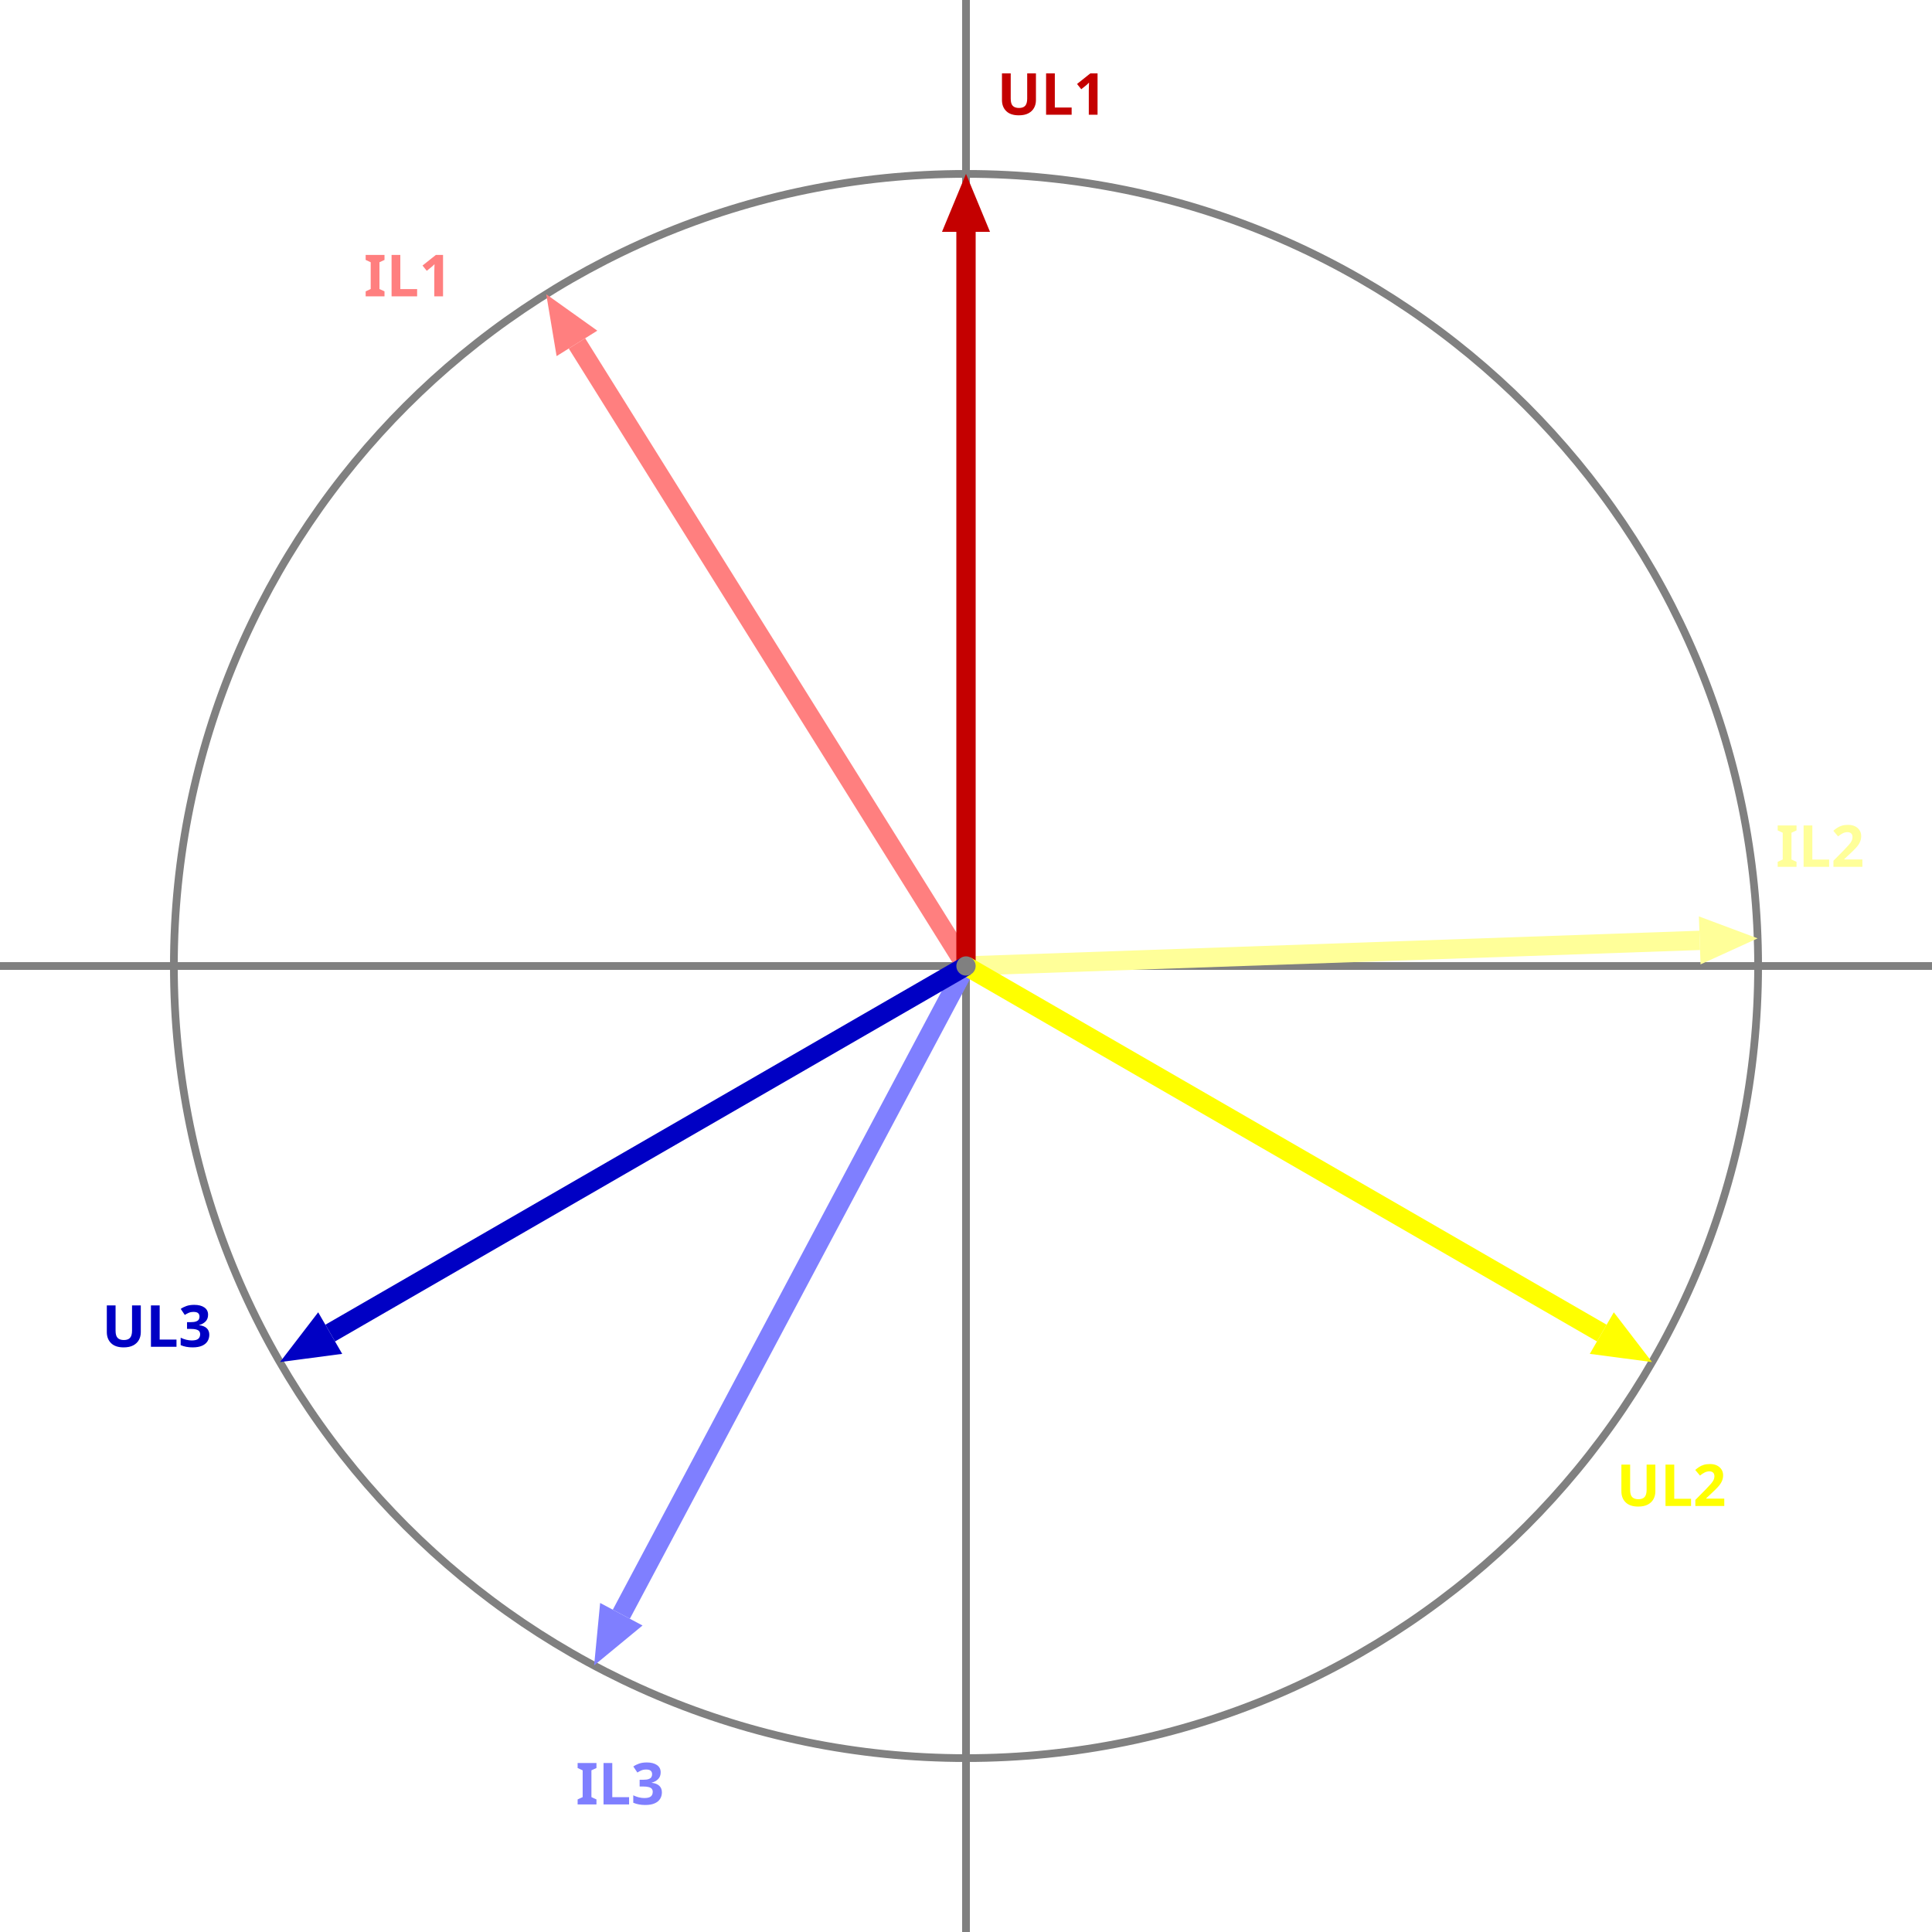
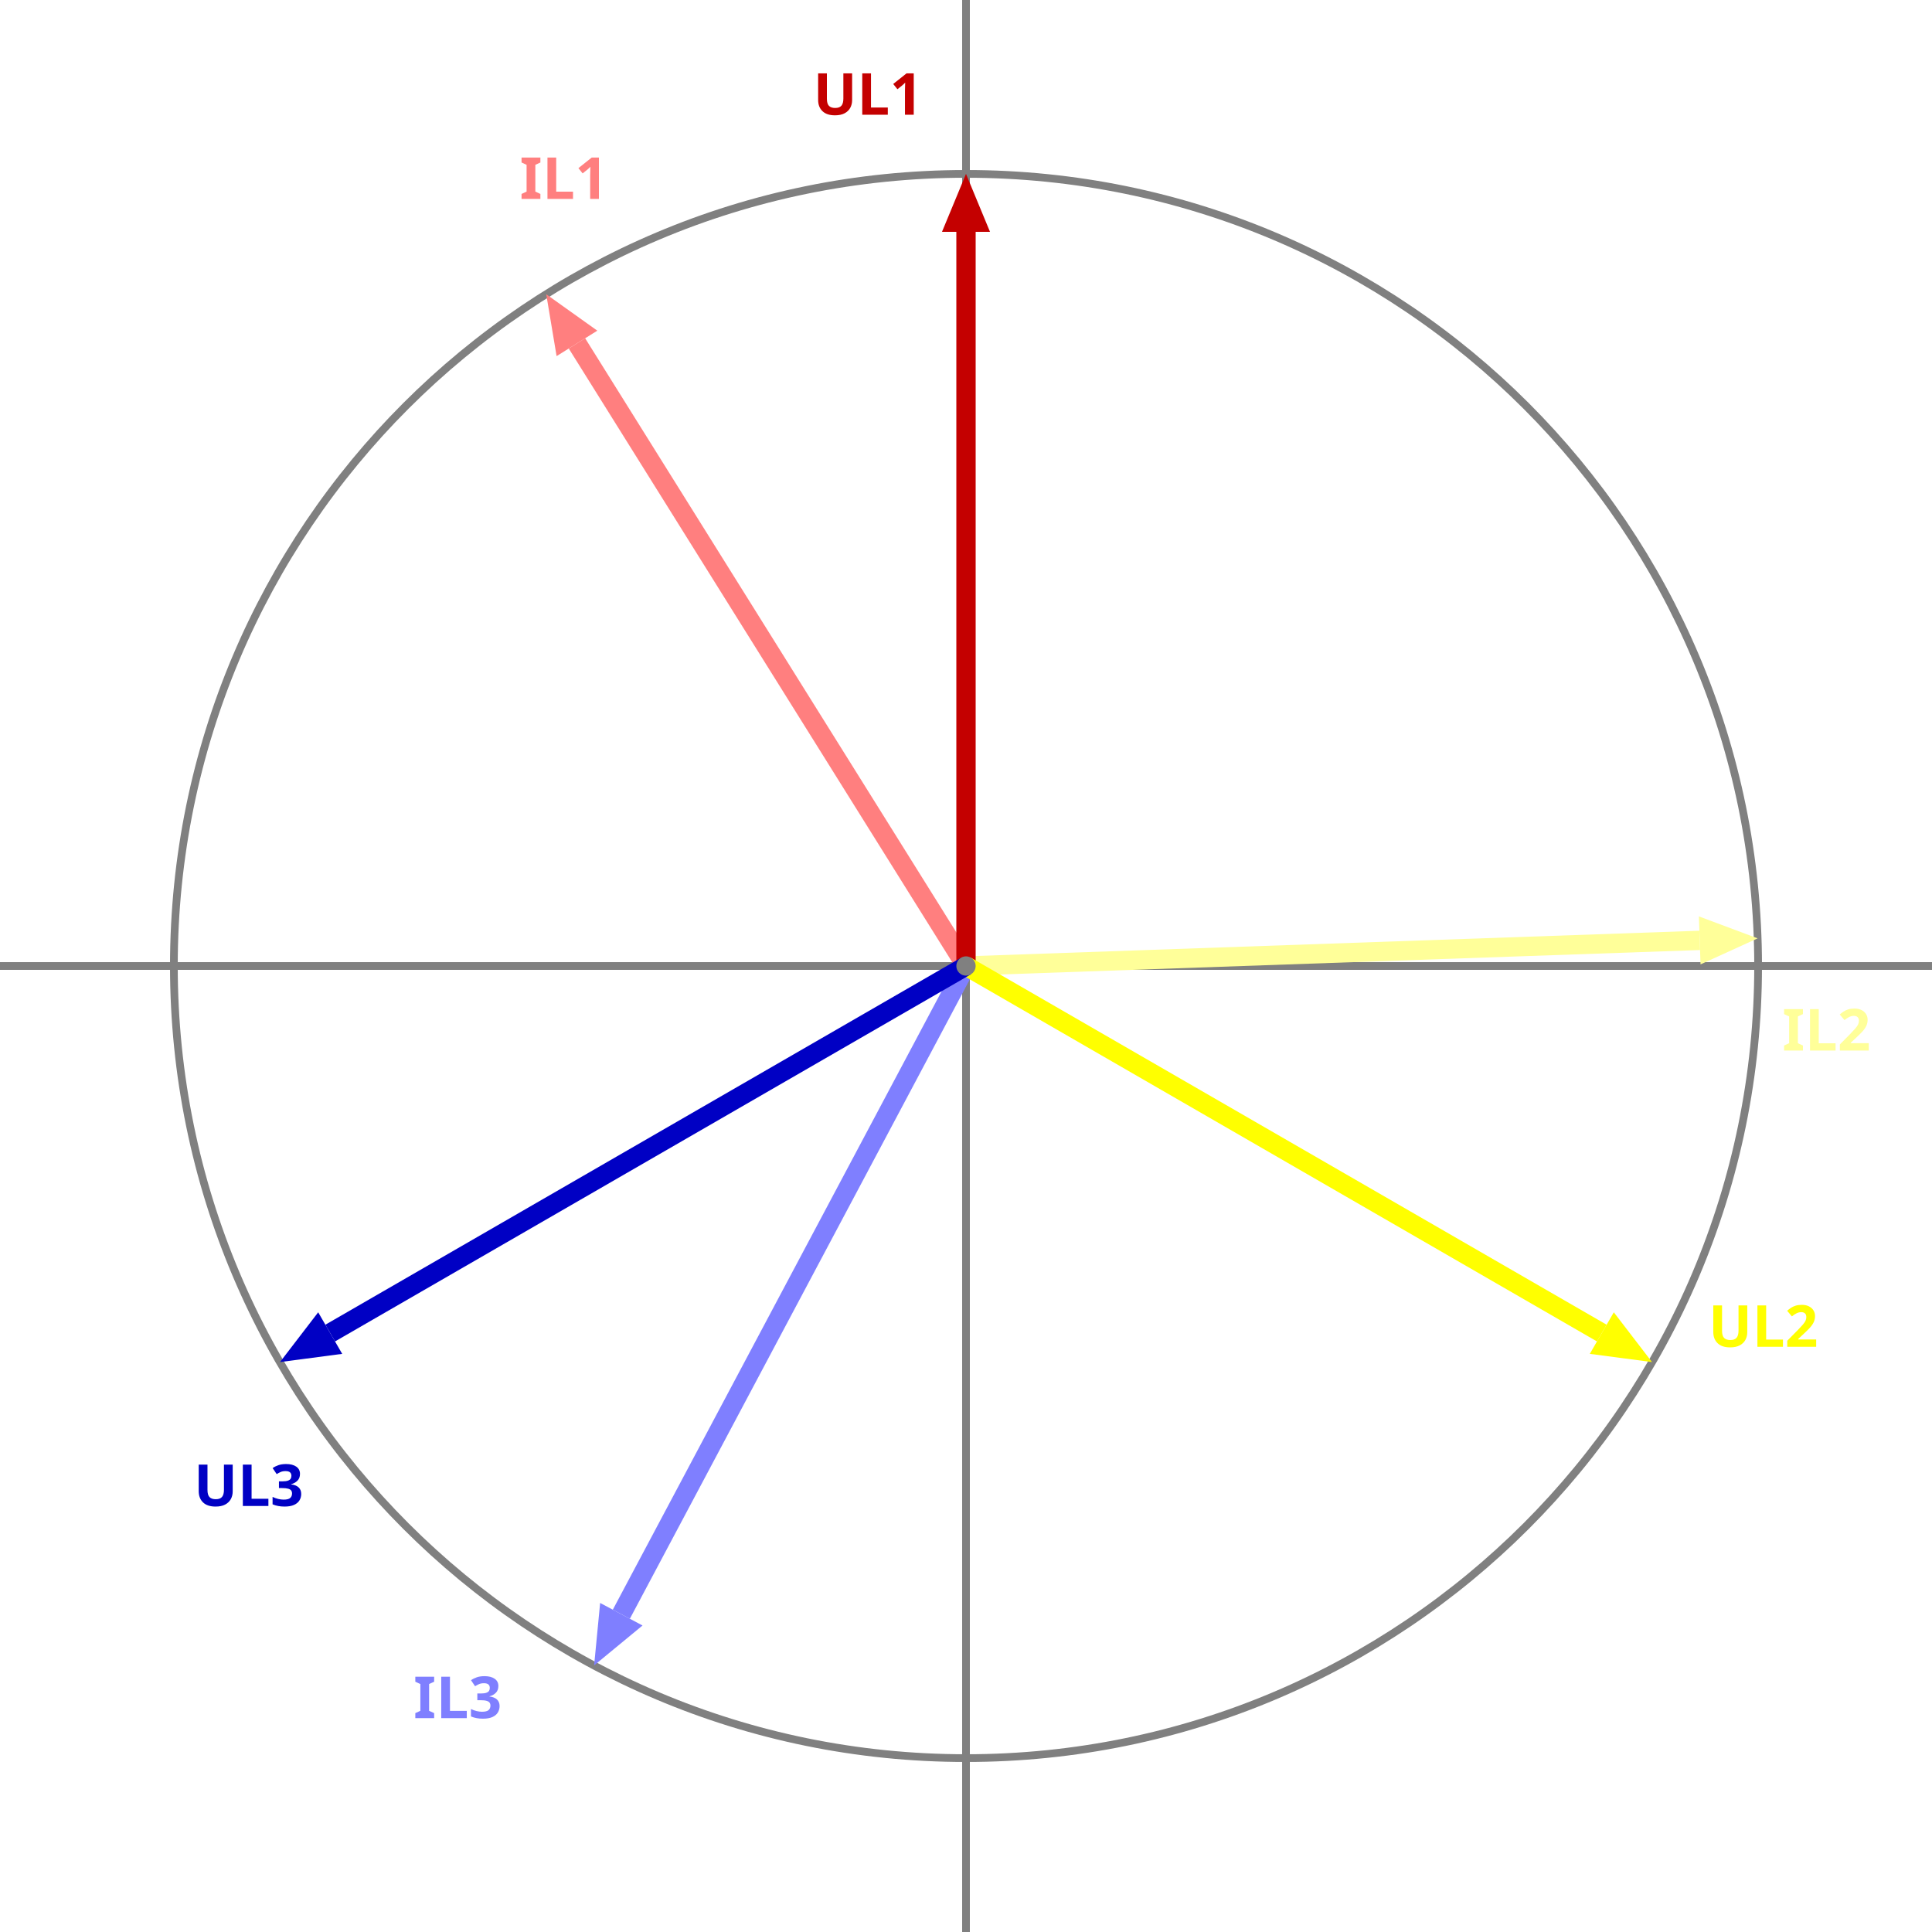
<svg xmlns="http://www.w3.org/2000/svg" width="705.556mm" height="705.556mm" viewBox="0 0 2000 2000" version="1.2" baseProfile="tiny">
  <defs>
</defs>
  <g fill="none" stroke="black" stroke-width="1" fill-rule="evenodd" stroke-linecap="square" stroke-linejoin="bevel">
    <g fill="none" stroke="#808080" stroke-opacity="1" stroke-width="8" stroke-linecap="square" stroke-linejoin="bevel" transform="matrix(1,0,0,1,0,0)" font-family="Sans" font-size="60" font-weight="570" font-style="normal">
      <polyline fill="none" vector-effect="none" points="0,1000 2000,1000 " />
      <polyline fill="none" vector-effect="none" points="1000,0 1000,2000 " />
      <path vector-effect="none" fill-rule="evenodd" d="M1820,1000 C1820,547.127 1452.87,180 1000,180 C547.127,180 180,547.127 180,1000 C180,1452.87 547.127,1820 1000,1820 C1452.87,1820 1820,1452.87 1820,1000 " />
    </g>
    <g fill="none" stroke="#ff7f7f" stroke-opacity="1" stroke-width="20" stroke-linecap="square" stroke-linejoin="bevel" transform="matrix(1,0,0,1,0,0)" font-family="Sans" font-size="60" font-weight="570" font-style="normal">
      <polyline fill="none" vector-effect="none" points="994.701,991.52 602.56,363.964 " />
    </g>
    <g fill="none" stroke="none" transform="matrix(1,0,0,1,0,0)" font-family="Sans" font-size="60" font-weight="570" font-style="normal">
      <path vector-effect="none" fill-rule="evenodd" d="M565.466,304.601 L618.338,342.313 L576.185,368.653 L565.466,304.601" />
    </g>
    <g fill="#ff7f7f" fill-opacity="1" stroke="none" transform="matrix(1,0,0,1,0,0)" font-family="Sans" font-size="60" font-weight="570" font-style="normal">
      <path vector-effect="none" fill-rule="evenodd" d="M565.466,304.601 L618.338,342.313 L576.185,368.653" />
    </g>
    <g fill="none" stroke="#ffff99" stroke-opacity="1" stroke-width="20" stroke-linecap="square" stroke-linejoin="bevel" transform="matrix(1,0,0,1,0,0)" font-family="Sans" font-size="60" font-weight="570" font-style="normal">
      <polyline fill="none" vector-effect="none" points="1009.99,999.651 1749.54,973.825 " />
    </g>
    <g fill="none" stroke="none" transform="matrix(1,0,0,1,0,0)" font-family="Sans" font-size="60" font-weight="570" font-style="normal">
      <path vector-effect="none" fill-rule="evenodd" d="M1819.5,971.382 L1760.4,998.314 L1758.67,948.639 L1819.5,971.382" />
    </g>
    <g fill="#ffff99" fill-opacity="1" stroke="none" transform="matrix(1,0,0,1,0,0)" font-family="Sans" font-size="60" font-weight="570" font-style="normal">
      <path vector-effect="none" fill-rule="evenodd" d="M1819.5,971.382 L1760.4,998.314 L1758.67,948.639" />
    </g>
    <g fill="none" stroke="#7f7fff" stroke-opacity="1" stroke-width="20" stroke-linecap="square" stroke-linejoin="bevel" transform="matrix(1,0,0,1,0,0)" font-family="Sans" font-size="60" font-weight="570" font-style="normal">
      <polyline fill="none" vector-effect="none" points="995.305,1008.83 647.896,1662.21 " />
    </g>
    <g fill="none" stroke="none" transform="matrix(1,0,0,1,0,0)" font-family="Sans" font-size="60" font-weight="570" font-style="normal">
      <path vector-effect="none" fill-rule="evenodd" d="M615.033,1724.02 L621.258,1659.37 L665.145,1682.71 L615.033,1724.02" />
    </g>
    <g fill="#7f7fff" fill-opacity="1" stroke="none" transform="matrix(1,0,0,1,0,0)" font-family="Sans" font-size="60" font-weight="570" font-style="normal">
      <path vector-effect="none" fill-rule="evenodd" d="M615.033,1724.02 L621.258,1659.37 L665.145,1682.71" />
    </g>
    <g fill="none" stroke="#c40000" stroke-opacity="1" stroke-width="20" stroke-linecap="square" stroke-linejoin="bevel" transform="matrix(1,0,0,1,0,0)" font-family="Sans" font-size="60" font-weight="570" font-style="normal">
      <polyline fill="none" vector-effect="none" points="1000,990 1000,250 " />
    </g>
    <g fill="none" stroke="none" transform="matrix(1,0,0,1,0,0)" font-family="Sans" font-size="60" font-weight="570" font-style="normal">
      <path vector-effect="none" fill-rule="evenodd" d="M1000,180 L1024.85,240 L975.147,240 L1000,180" />
    </g>
    <g fill="#c40000" fill-opacity="1" stroke="none" transform="matrix(1,0,0,1,0,0)" font-family="Sans" font-size="60" font-weight="570" font-style="normal">
      <path vector-effect="none" fill-rule="evenodd" d="M1000,180 L1024.85,240 L975.147,240" />
    </g>
    <g fill="none" stroke="#ffff00" stroke-opacity="1" stroke-width="20" stroke-linecap="square" stroke-linejoin="bevel" transform="matrix(1,0,0,1,0,0)" font-family="Sans" font-size="60" font-weight="570" font-style="normal">
      <polyline fill="none" vector-effect="none" points="1008.66,1005 1649.52,1375 " />
    </g>
    <g fill="none" stroke="none" transform="matrix(1,0,0,1,0,0)" font-family="Sans" font-size="60" font-weight="570" font-style="normal">
      <path vector-effect="none" fill-rule="evenodd" d="M1710.14,1410 L1645.75,1401.52 L1670.61,1358.48 L1710.14,1410" />
    </g>
    <g fill="#ffff00" fill-opacity="1" stroke="none" transform="matrix(1,0,0,1,0,0)" font-family="Sans" font-size="60" font-weight="570" font-style="normal">
      <path vector-effect="none" fill-rule="evenodd" d="M1710.14,1410 L1645.75,1401.52 L1670.61,1358.48" />
    </g>
    <g fill="none" stroke="#0000c4" stroke-opacity="1" stroke-width="20" stroke-linecap="square" stroke-linejoin="bevel" transform="matrix(1,0,0,1,0,0)" font-family="Sans" font-size="60" font-weight="570" font-style="normal">
      <polyline fill="none" vector-effect="none" points="991.34,1005 350.481,1375 " />
    </g>
    <g fill="none" stroke="none" transform="matrix(1,0,0,1,0,0)" font-family="Sans" font-size="60" font-weight="570" font-style="normal">
      <path vector-effect="none" fill-rule="evenodd" d="M289.859,1410 L329.394,1358.48 L354.247,1401.52 L289.859,1410" />
    </g>
    <g fill="#0000c4" fill-opacity="1" stroke="none" transform="matrix(1,0,0,1,0,0)" font-family="Sans" font-size="60" font-weight="570" font-style="normal">
      <path vector-effect="none" fill-rule="evenodd" d="M289.859,1410 L329.394,1358.48 L354.247,1401.52" />
    </g>
    <g fill="none" stroke="#c40000" stroke-opacity="1" stroke-width="1" stroke-linecap="square" stroke-linejoin="bevel" transform="matrix(1,0,0,1,0,0)" font-family="Sans" font-size="60" font-weight="570" font-style="normal">
-       <text fill="#c40000" fill-opacity="1" stroke="none" xml:space="preserve" x="1032.14" y="118.786" font-family="Sans" font-size="60" font-weight="570" font-style="normal">UL1</text>
+       <text fill="#c40000" fill-opacity="1" stroke="none" xml:space="preserve" x="841.844" y="118.786" font-family="Sans" font-size="60" font-weight="570" font-style="normal">UL1</text>
    </g>
    <g fill="none" stroke="#ffff00" stroke-opacity="1" stroke-width="1" stroke-linecap="square" stroke-linejoin="bevel" transform="matrix(1,0,0,1,0,0)" font-family="Sans" font-size="60" font-weight="570" font-style="normal">
-       <text fill="#ffff00" fill-opacity="1" stroke="none" xml:space="preserve" x="1673.36" y="1559" font-family="Sans" font-size="60" font-weight="570" font-style="normal">UL2</text>
+       <text fill="#ffff00" fill-opacity="1" stroke="none" xml:space="preserve" x="1768.5" y="1394.21" font-family="Sans" font-size="60" font-weight="570" font-style="normal">UL2</text>
    </g>
    <g fill="none" stroke="#0000c4" stroke-opacity="1" stroke-width="1" stroke-linecap="square" stroke-linejoin="bevel" transform="matrix(1,0,0,1,0,0)" font-family="Sans" font-size="60" font-weight="570" font-style="normal">
-       <text fill="#0000c4" fill-opacity="1" stroke="none" xml:space="preserve" x="105.484" y="1394.21" font-family="Sans" font-size="60" font-weight="570" font-style="normal">UL3</text>
+       <text fill="#0000c4" fill-opacity="1" stroke="none" xml:space="preserve" x="200.625" y="1559" font-family="Sans" font-size="60" font-weight="570" font-style="normal">UL3</text>
    </g>
    <g fill="none" stroke="#ff7f7f" stroke-opacity="1" stroke-width="1" stroke-linecap="square" stroke-linejoin="bevel" transform="matrix(1,0,0,1,0,0)" font-family="Sans" font-size="60" font-weight="570" font-style="normal">
-       <text fill="#ff7f7f" fill-opacity="1" stroke="none" xml:space="preserve" x="376.609" y="306.753" font-family="Sans" font-size="60" font-weight="570" font-style="normal">IL1</text>
+       <text fill="#ff7f7f" fill-opacity="1" stroke="none" xml:space="preserve" x="537.984" y="205.918" font-family="Sans" font-size="60" font-weight="570" font-style="normal">IL1</text>
    </g>
    <g fill="none" stroke="#ffff99" stroke-opacity="1" stroke-width="1" stroke-linecap="square" stroke-linejoin="bevel" transform="matrix(1,0,0,1,0,0)" font-family="Sans" font-size="60" font-weight="570" font-style="normal">
-       <text fill="#ffff99" fill-opacity="1" stroke="none" xml:space="preserve" x="1838.33" y="897.325" font-family="Sans" font-size="60" font-weight="570" font-style="normal">IL2</text>
+       <text fill="#ffff99" fill-opacity="1" stroke="none" xml:space="preserve" x="1844.97" y="1087.49" font-family="Sans" font-size="60" font-weight="570" font-style="normal">IL2</text>
    </g>
    <g fill="none" stroke="#7f7fff" stroke-opacity="1" stroke-width="1" stroke-linecap="square" stroke-linejoin="bevel" transform="matrix(1,0,0,1,0,0)" font-family="Sans" font-size="60" font-weight="570" font-style="normal">
-       <text fill="#7f7fff" fill-opacity="1" stroke="none" xml:space="preserve" x="596.031" y="1867.92" font-family="Sans" font-size="60" font-weight="570" font-style="normal">IL3</text>
+       <text fill="#7f7fff" fill-opacity="1" stroke="none" xml:space="preserve" x="428.016" y="1778.59" font-family="Sans" font-size="60" font-weight="570" font-style="normal">IL3</text>
    </g>
    <g fill="#808080" fill-opacity="1" stroke="none" transform="matrix(1,0,0,1,0,0)" font-family="Sans" font-size="60" font-weight="570" font-style="normal">
      <circle cx="1000" cy="1000" r="10" />
    </g>
  </g>
</svg>
